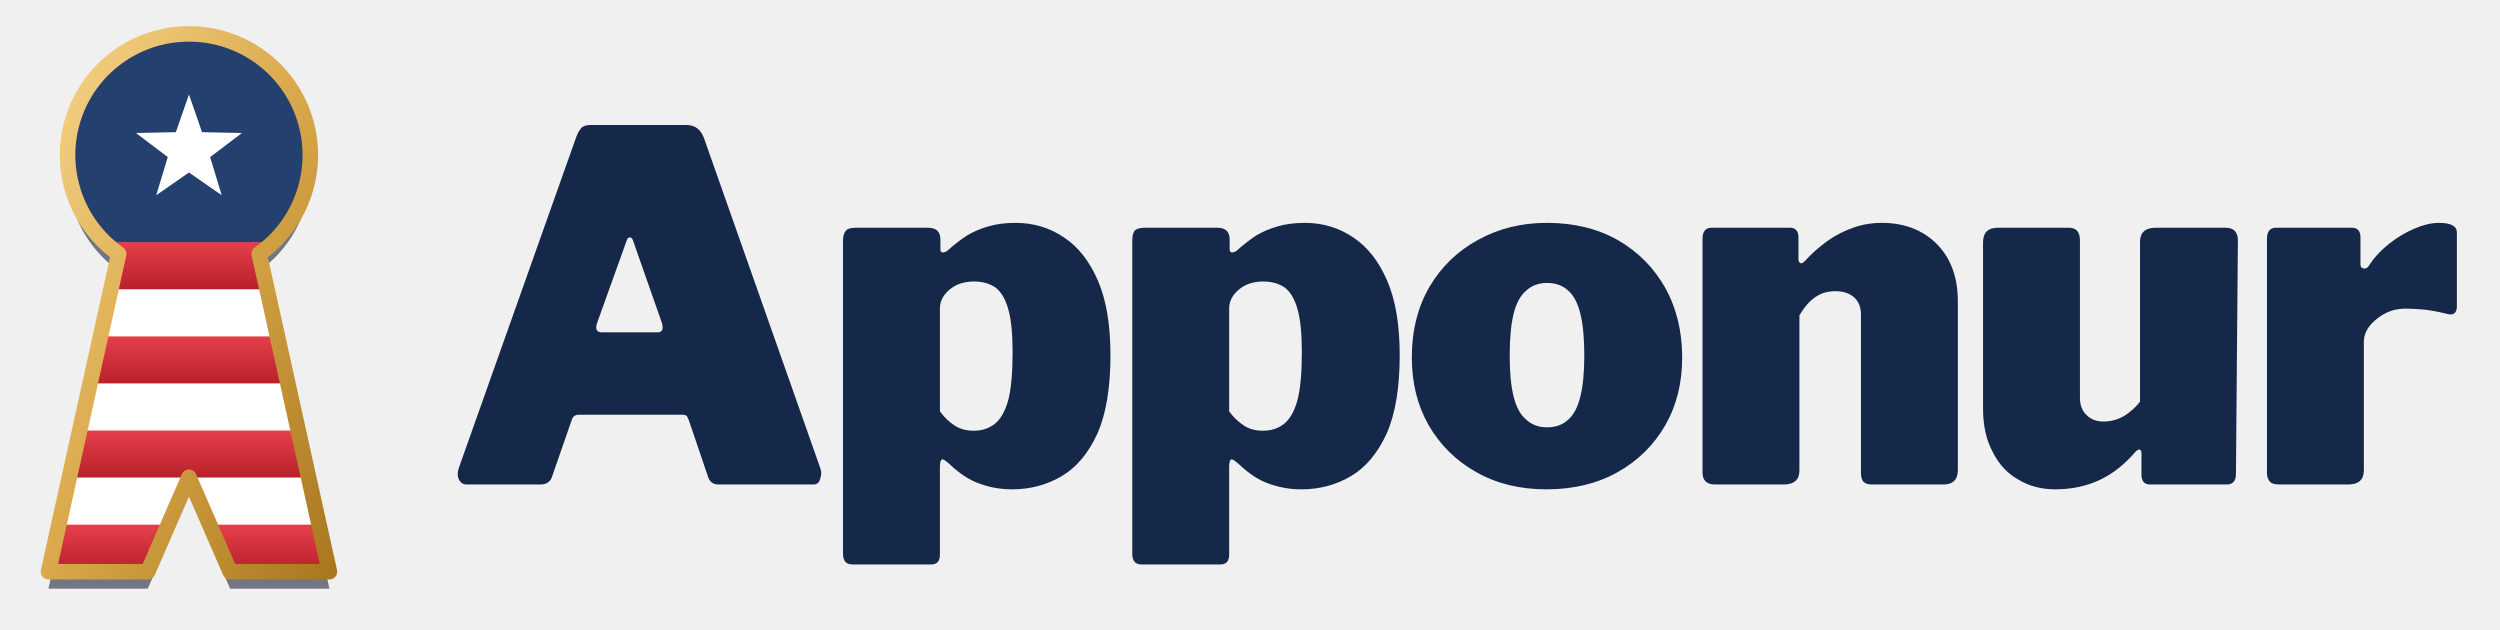
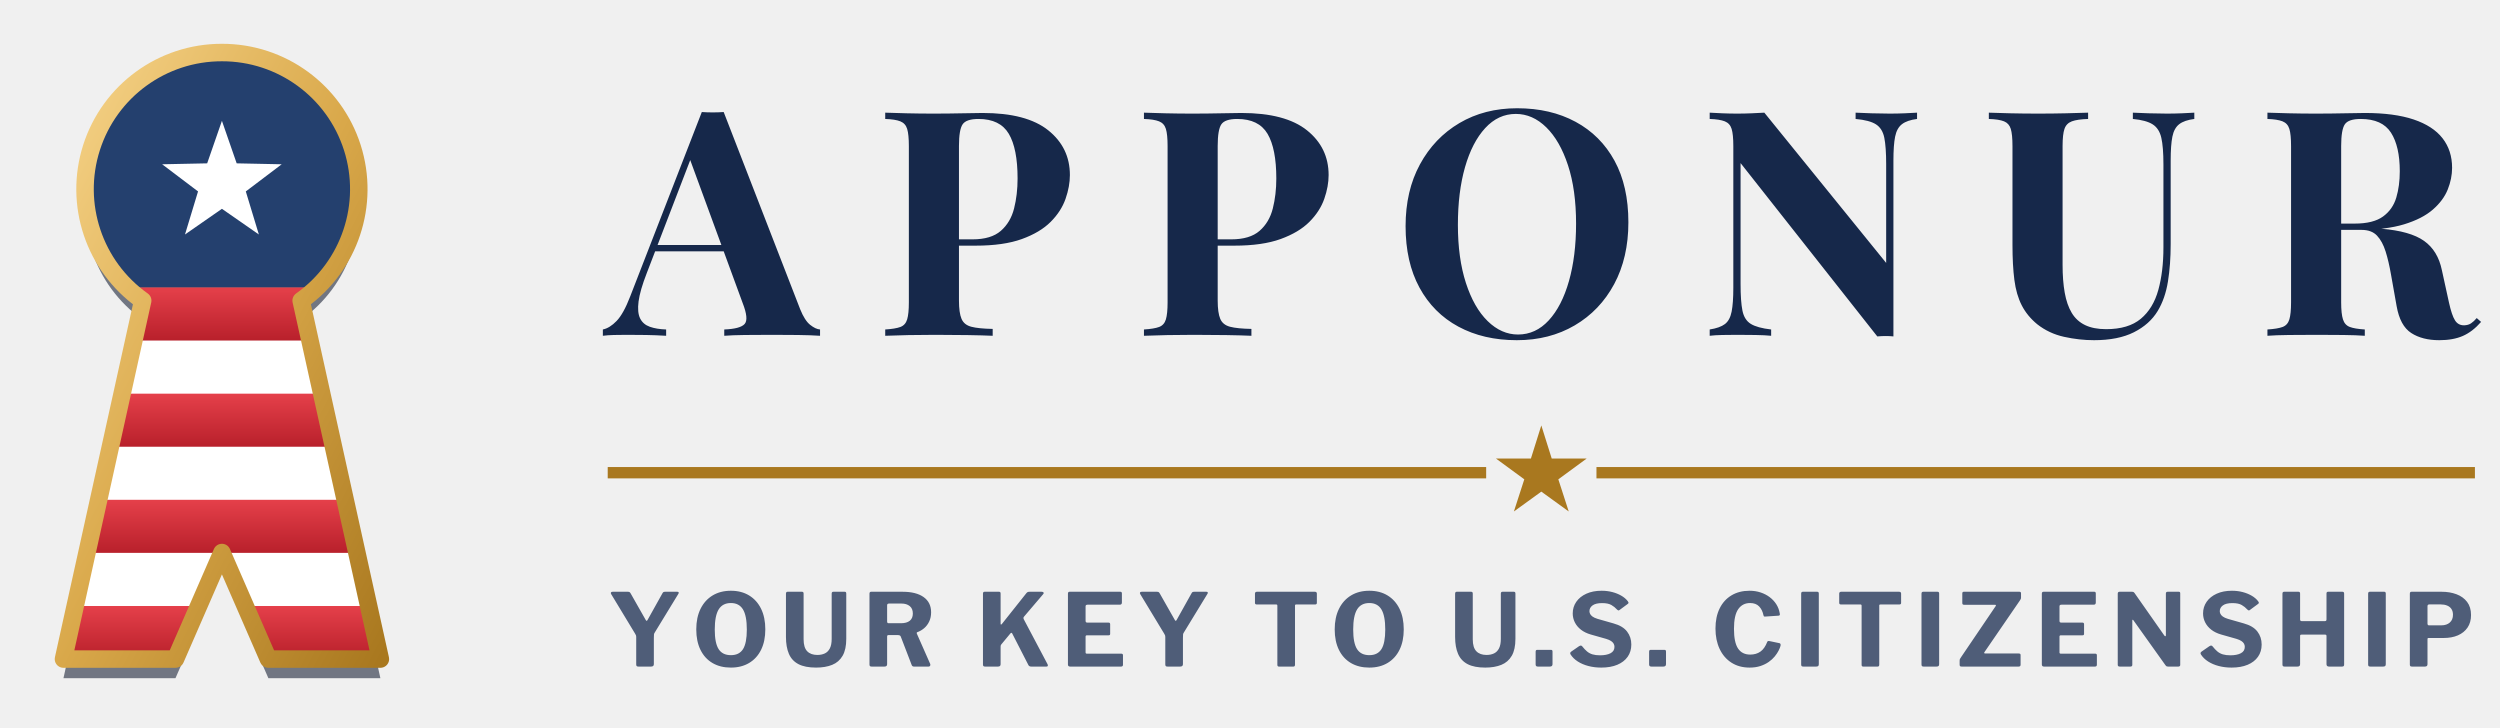
- <svg xmlns="http://www.w3.org/2000/svg" viewBox="-8 -100 516 130">
+ <svg xmlns="http://www.w3.org/2000/svg" viewBox="-8 -8 793.3 231.0">
  <defs>
    <linearGradient id="an" x1="0" y1="0" x2="0" y2="1">
      <stop offset="0" stop-color="#2C4C86" />
      <stop offset="1" stop-color="#0F1C38" />
    </linearGradient>
    <radialGradient id="abg" cx=".5" cy=".42" r=".62">
      <stop offset="0" stop-color="#3A5F9E" />
      <stop offset=".55" stop-color="#1B3260" />
      <stop offset="1" stop-color="#0F1C38" />
    </radialGradient>
    <radialGradient id="aglow" cx=".5" cy=".5" r=".5">
      <stop offset="0" stop-color="#FFE9B8" stop-opacity=".55" />
      <stop offset="1" stop-color="#FFE9B8" stop-opacity="0" />
    </radialGradient>
    <linearGradient id="ar" x1="0" y1="0" x2="0" y2="1">
      <stop offset="0" stop-color="#E5404A" />
      <stop offset="1" stop-color="#B71F2A" />
    </linearGradient>
    <linearGradient id="ag" x1="0" y1="0" x2="1" y2="1">
      <stop offset="0" stop-color="#F7D58B" />
      <stop offset=".5" stop-color="#D9A84A" />
      <stop offset="1" stop-color="#A9781F" />
    </linearGradient>
    <linearGradient id="ash" x1="0" y1="0" x2="0" y2="1">
      <stop offset="0" stop-color="#fff" stop-opacity=".16" />
      <stop offset=".55" stop-color="#fff" stop-opacity="0" />
    </linearGradient>
    <clipPath id="akh">
      <path d="M100 41a25 25 0 0 1 14.5 45.4L129 152H108.5L100 132.5 91.5 152H71L85.5 86.4A25 25 0 0 1 100 41Z" />
    </clipPath>
  </defs>
-   <g transform="translate(-69 -134) scale(1)">
+   <g transform="translate(-110.97 -62.42) scale(1.7339)">
    <path d="M100 41a25 25 0 0 1 14.5 45.4L129 152H108.5L100 132.5 91.5 152H71L85.5 86.4A25 25 0 0 1 100 41Z" fill="#0A1328" opacity=".55" transform="translate(0 3.5)" />
    <g clip-path="url(#akh)">
      <rect x="60" y="36" width="80" height="48" fill="#24406E" />
      <rect x="60" y="84.00" width="80" height="10.01" fill="url(#ar)" />
      <rect x="60" y="93.71" width="80" height="10.01" fill="#fff" />
      <rect x="60" y="103.43" width="80" height="10.01" fill="url(#ar)" />
      <rect x="60" y="113.14" width="80" height="10.01" fill="#fff" />
      <rect x="60" y="122.86" width="80" height="10.01" fill="url(#ar)" />
      <rect x="60" y="132.57" width="80" height="10.01" fill="#fff" />
      <rect x="60" y="142.29" width="80" height="10.01" fill="url(#ar)" />
      <path d="M100.00 53.50 L102.70 61.28 L110.94 61.45 L104.37 66.42 L106.76 74.30 L100.00 69.60 L93.24 74.30 L95.63 66.42 L89.06 61.45 L97.30 61.28Z" fill="#fff" />
    </g>
    <path d="M100 41a25 25 0 0 1 14.5 45.4L129 152H108.5L100 132.5 91.5 152H71L85.5 86.4A25 25 0 0 1 100 41Z" fill="none" stroke="url(#ag)" stroke-width="3.2" stroke-linejoin="round" />
  </g>
-   <path transform="translate(84 0)" fill="#16284A" d="M4.3 0Q3.2 0 2.7 -1.1Q2.2 -2.1 2.8 -3.7L27 -71.9Q27.5 -73.1 28.1 -73.7Q28.7 -74.2 30 -74.2H49.7Q52.3 -74.2 53.3 -71.5L77.3 -3.4Q77.7 -2.4 77.3 -1.2Q77 0 75.9 0H56.3Q54.6 0 54.1 -1.7L50.2 -13.2Q50 -13.7 49.8 -14.1Q49.5 -14.4 48.7 -14.4H27.5Q26.3 -14.4 26 -13.3L21.9 -1.5Q21.7 -0.9 21.2 -0.5Q20.6 0 19.5 0H4.3ZM43.7 -31.4Q45.2 -31.4 44.6 -33.4L38.6 -50.5Q38.4 -51 38 -51Q37.6 -51 37.4 -50.5L31.3 -33.5Q30.5 -31.4 32.3 -31.4ZM99.5 -53Q102.1 -53 102.1 -50.6V-48.5Q102.1 -47.9 102.6 -47.9Q103.1 -47.9 103.6 -48.3Q105.6 -50.1 107.6 -51.4Q109.6 -52.6 112.1 -53.3Q114.5 -54 117.6 -54Q123.2 -54 127.6 -51Q132 -48.1 134.6 -42.1Q137.2 -36.1 137.2 -26.7Q137.2 -16.6 134.5 -10.5Q131.7 -4.4 127.1 -1.7Q122.5 1 116.9 1Q113.5 1 110.4 -0.1Q107.3 -1.1 104.1 -4.1Q102.9 -5.2 102.5 -5.2Q102 -5.1 102 -3.6V14.5Q102 16.5 100.2 16.5H83.9Q82 16.5 82 14.3V-50.4Q82 -51.7 82.6 -52.4Q83.1 -53 84.7 -53H99.5ZM102 -15.1Q103.3 -13.3 105 -12.2Q106.6 -11.1 109 -11.1Q111.5 -11.1 113.3 -12.5Q115.1 -13.9 116.1 -17.4Q117 -20.9 117 -27.3Q117 -33.1 116.1 -36.2Q115.2 -39.4 113.4 -40.7Q111.6 -41.9 109 -41.9Q107.1 -41.9 105.5 -41.2Q103.9 -40.4 103 -39.2Q102 -37.9 102 -36.3V-15.1ZM159.2 -53Q161.8 -53 161.8 -50.6V-48.5Q161.8 -47.9 162.3 -47.9Q162.8 -47.9 163.3 -48.3Q165.3 -50.1 167.3 -51.4Q169.3 -52.6 171.8 -53.3Q174.2 -54 177.3 -54Q182.9 -54 187.3 -51Q191.7 -48.1 194.3 -42.1Q196.9 -36.1 196.9 -26.7Q196.9 -16.6 194.2 -10.5Q191.4 -4.4 186.8 -1.7Q182.2 1 176.6 1Q173.2 1 170.1 -0.1Q167 -1.1 163.8 -4.1Q162.6 -5.2 162.2 -5.2Q161.7 -5.1 161.7 -3.6V14.5Q161.7 16.5 159.9 16.5H143.6Q141.7 16.5 141.7 14.3V-50.4Q141.7 -51.7 142.2 -52.4Q142.8 -53 144.4 -53H159.2ZM161.7 -15.1Q163 -13.3 164.7 -12.2Q166.3 -11.1 168.7 -11.1Q171.2 -11.1 173 -12.5Q174.8 -13.9 175.8 -17.4Q176.7 -20.9 176.7 -27.3Q176.7 -33.1 175.8 -36.2Q174.9 -39.4 173.1 -40.7Q171.3 -41.9 168.7 -41.9Q166.8 -41.9 165.2 -41.2Q163.6 -40.4 162.7 -39.2Q161.7 -37.9 161.7 -36.3V-15.1ZM227.2 1Q219 1 212.8 -2.5Q206.5 -6 202.9 -12.2Q199.4 -18.3 199.4 -26.2Q199.4 -34.6 203.1 -40.9Q206.8 -47.1 213.1 -50.5Q219.4 -54 227.3 -54Q235.7 -54 242 -50.4Q248.2 -46.8 251.7 -40.6Q255.2 -34.3 255.2 -26.2Q255.2 -18.3 251.7 -12.2Q248.1 -6 241.8 -2.5Q235.5 1 227.2 1ZM227.3 -11.8Q230 -11.8 231.7 -13.4Q233.4 -14.9 234.2 -18.2Q235 -21.5 235 -26.6Q235 -31.9 234.2 -35.2Q233.4 -38.5 231.7 -40Q230 -41.6 227.3 -41.6Q224.7 -41.6 223 -40Q221.2 -38.5 220.4 -35.2Q219.6 -31.9 219.6 -26.6Q219.6 -21.4 220.4 -18.2Q221.2 -14.9 223 -13.4Q224.7 -11.8 227.3 -11.8ZM262 0Q259.4 0 259.4 -2.5V-50.7Q259.4 -53 261.3 -53H277.4Q279.2 -53 279.2 -51V-46.5Q279.2 -45.9 279.6 -45.7Q279.9 -45.5 280.5 -46.1Q282.6 -48.4 285.1 -50.2Q287.6 -52 290.5 -53Q293.3 -54 296.4 -54Q303.4 -54 307.8 -49.6Q312.1 -45.2 312.1 -37.8V-3Q312.1 0 309.1 0H294.4Q293.1 0 292.6 -0.6Q292.1 -1.1 292.1 -2.5V-35.1Q292.1 -37.4 290.6 -38.7Q289.2 -39.9 286.8 -39.9Q285.3 -39.9 284 -39.4Q282.6 -38.8 281.5 -37.7Q280.4 -36.6 279.4 -34.9V-2.9Q279.4 0 276.1 0H262ZM342.2 -13Q344.5 -13 346.5 -14.2Q348.4 -15.4 349.7 -17.1V-50.1Q349.7 -53 353 -53H367.3Q369.9 -53 369.9 -50.4L369.5 -2.2Q369.5 0 367.6 0H351.8Q350 0 350 -2V-6.4Q350 -7 349.7 -7.2Q349.3 -7.3 348.8 -6.8Q345.4 -2.8 341.3 -0.9Q337.2 1 332.2 1Q327.9 1 324.6 -1Q321.2 -2.9 319.3 -6.7Q317.3 -10.4 317.3 -15.7V-50Q317.3 -53 320.4 -53H335Q337.3 -53 337.3 -50.4V-17.9Q337.3 -15.6 338.7 -14.3Q340 -13 342.2 -13ZM378.5 0Q377 0 376.5 -0.6Q375.9 -1.2 375.9 -2.5V-50.7Q375.9 -53 377.8 -53H393.4Q395.2 -53 395.2 -51V-45.4Q395.2 -44.7 395.8 -44.6Q396.4 -44.4 396.9 -45.1Q398.5 -47.6 401 -49.6Q403.5 -51.6 406.3 -52.8Q409.1 -54 411.4 -54Q415.1 -54 415.1 -52V-36.8Q415.1 -34.7 413.1 -35.2Q410.8 -35.8 408.4 -36.1Q405.9 -36.3 404.5 -36.3Q402.9 -36.3 401.4 -35.8Q399.8 -35.2 398.6 -34.2Q397.3 -33.2 396.6 -32Q395.9 -30.8 395.9 -29.5V-2.9Q395.9 0 392.6 0H378.5Z" />
+   <path fill="#16284A" d="M221.639 27.55 245.919 90.15Q247.359 93.71 249.079 95.08Q250.799 96.45 252.219 96.55V98.55Q249.259 98.35 245.219 98.3Q241.179 98.25 237.019 98.25Q232.399 98.25 228.339 98.3Q224.279 98.35 221.819 98.55V96.55Q226.919 96.35 228.289 94.8Q229.659 93.25 227.659 88.15L210.619 41.69L212.459 39.07L197.219 78.69Q195.079 84.19 194.629 87.66Q194.179 91.13 195.119 93.03Q196.059 94.93 198.199 95.69Q200.339 96.45 203.379 96.55V98.55Q200.039 98.35 197.049 98.3Q194.059 98.25 190.919 98.25Q188.779 98.25 186.789 98.3Q184.799 98.35 183.299 98.55V96.55Q185.479 96.11 187.669 93.84Q189.859 91.57 191.979 86.05L214.699 27.55Q216.299 27.67 218.169 27.67Q220.039 27.67 221.639 27.55ZM228.619 69.75V71.75H198.819L199.819 69.75ZM272.899 27.75Q275.479 27.85 279.689 27.95Q283.899 28.05 288.099 28.05Q292.979 28.05 297.459 27.95Q301.939 27.85 303.799 27.85Q317.759 27.85 324.628 33.35Q331.498 38.85 331.498 47.55Q331.498 51.15 330.118 55.1Q328.738 59.05 325.398 62.4Q322.058 65.75 316.269 67.85Q310.479 69.95 301.599 69.95H291.399V67.95H300.599Q306.499 67.95 309.589 65.25Q312.679 62.55 313.789 58.15Q314.899 53.75 314.899 48.65Q314.899 39.15 312.109 34.45Q309.319 29.75 302.499 29.75Q298.619 29.75 297.459 31.45Q296.298 33.15 296.298 38.35V87.35Q296.298 91.25 297.108 93.17Q297.918 95.09 300.238 95.69Q302.558 96.29 306.998 96.37V98.55Q303.918 98.41 299.019 98.33Q294.119 98.25 288.759 98.25Q284.439 98.25 280.319 98.33Q276.199 98.41 272.899 98.55V96.55Q276.119 96.35 277.719 95.75Q279.319 95.15 279.859 93.35Q280.399 91.55 280.399 87.95V38.35Q280.399 34.65 279.859 32.9Q279.319 31.15 277.689 30.5Q276.059 29.85 272.899 29.75ZM354.999 27.75Q357.579 27.85 361.789 27.95Q365.999 28.05 370.199 28.05Q375.079 28.05 379.559 27.95Q384.039 27.85 385.899 27.85Q399.859 27.85 406.728 33.35Q413.598 38.85 413.598 47.55Q413.598 51.15 412.218 55.1Q410.838 59.05 407.498 62.4Q404.158 65.75 398.369 67.85Q392.579 69.95 383.699 69.95H373.499V67.95H382.699Q388.599 67.95 391.689 65.25Q394.779 62.55 395.889 58.15Q396.999 53.75 396.999 48.65Q396.999 39.15 394.209 34.45Q391.419 29.75 384.599 29.75Q380.719 29.75 379.559 31.45Q378.398 33.15 378.398 38.35V87.35Q378.398 91.25 379.208 93.17Q380.018 95.09 382.338 95.69Q384.658 96.29 389.098 96.37V98.55Q386.018 98.41 381.119 98.33Q376.219 98.25 370.859 98.25Q366.539 98.25 362.419 98.33Q358.299 98.41 354.999 98.55V96.55Q358.219 96.35 359.819 95.75Q361.419 95.15 361.959 93.35Q362.499 91.55 362.499 87.95V38.35Q362.499 34.65 361.959 32.9Q361.419 31.15 359.789 30.5Q358.159 29.85 354.999 29.75ZM473.422 26.35Q483.998 26.35 491.958 30.65Q499.918 34.95 504.318 43.0Q508.718 51.05 508.718 62.55Q508.718 73.75 504.21 82.15Q499.701 90.55 491.685 95.25Q483.669 99.95 473.315 99.95Q462.739 99.95 454.779 95.65Q446.819 91.35 442.419 83.25Q438.019 75.15 438.019 63.75Q438.019 52.55 442.583 44.15Q447.148 35.75 455.108 31.05Q463.068 26.35 473.422 26.35ZM472.997 28.15Q467.419 28.15 463.279 32.65Q459.139 37.15 456.878 45.05Q454.618 52.95 454.618 63.35Q454.618 73.95 457.165 81.8Q459.712 89.65 464.072 93.9Q468.432 98.15 473.699 98.15Q479.31 98.15 483.455 93.65Q487.599 89.15 489.859 81.2Q492.119 73.25 492.119 62.95Q492.119 52.25 489.558 44.45Q486.998 36.65 482.658 32.4Q478.319 28.15 472.997 28.15ZM600.319 27.75V29.75Q597.159 30.15 595.529 31.41Q593.899 32.67 593.359 35.36Q592.819 38.05 592.819 42.95V98.75Q591.679 98.63 590.409 98.63Q589.139 98.63 587.699 98.75L544.319 43.75V82.15Q544.319 87.61 544.909 90.56Q545.499 93.51 547.569 94.78Q549.639 96.05 554.019 96.55V98.55Q552.099 98.35 549.019 98.3Q545.939 98.25 543.219 98.25Q540.899 98.25 538.499 98.3Q536.099 98.35 534.519 98.55V96.55Q537.739 96.05 539.339 94.84Q540.939 93.63 541.479 90.89Q542.019 88.15 542.019 83.35V38.35Q542.019 34.65 541.479 32.9Q540.939 31.15 539.309 30.5Q537.679 29.85 534.519 29.75V27.75Q536.099 27.85 538.499 27.95Q540.899 28.05 543.219 28.05Q545.599 28.05 547.839 27.95Q550.079 27.85 551.859 27.75L590.519 75.43V44.15Q590.519 38.65 589.929 35.72Q589.339 32.79 587.299 31.47Q585.259 30.15 580.819 29.75V27.75Q582.739 27.85 585.839 27.95Q588.939 28.05 591.619 28.05Q594.039 28.05 596.409 27.95Q598.779 27.85 600.319 27.75ZM688.299 27.75V29.75Q685.139 30.15 683.509 31.41Q681.879 32.67 681.339 35.36Q680.799 38.05 680.799 42.95V69.45Q680.799 75.97 679.929 81.35Q679.059 86.73 676.699 90.65Q674.139 94.91 669.129 97.43Q664.119 99.95 656.479 99.95Q651.799 99.95 646.999 98.89Q642.199 97.83 638.479 94.91Q635.279 92.29 633.539 88.89Q631.799 85.49 631.199 80.81Q630.599 76.13 630.599 69.75V38.35Q630.599 34.65 630.059 32.9Q629.519 31.15 627.919 30.5Q626.319 29.85 623.099 29.75V27.75Q625.679 27.85 629.889 27.95Q634.099 28.05 638.779 28.05Q643.299 28.05 647.559 27.95Q651.819 27.85 654.598 27.75V29.75Q651.198 29.85 649.448 30.5Q647.698 31.15 647.098 32.9Q646.498 34.65 646.498 38.35V76.07Q646.498 81.05 647.178 84.88Q647.858 88.71 649.408 91.29Q650.958 93.87 653.649 95.16Q656.339 96.45 660.319 96.45Q667.379 96.45 671.319 93.16Q675.259 89.87 676.879 84Q678.499 78.13 678.499 70.55V44.15Q678.499 38.65 677.829 35.72Q677.159 32.79 675.099 31.47Q673.039 30.15 668.799 29.75V27.75Q670.719 27.85 673.819 27.95Q676.919 28.05 679.599 28.05Q682.019 28.05 684.389 27.95Q686.759 27.85 688.299 27.75ZM711.499 27.75Q714.079 27.85 718.289 27.95Q722.499 28.05 726.699 28.05Q731.579 28.05 736.059 27.95Q740.539 27.85 742.399 27.85Q751.759 27.85 757.889 29.91Q764.018 31.97 767.058 35.86Q770.098 39.75 770.098 45.25Q770.098 48.67 768.718 52.13Q767.338 55.59 763.998 58.5Q760.658 61.41 754.869 63.18Q749.079 64.95 740.199 64.95H730.599V62.95H739.199Q745.099 62.95 748.189 60.7Q751.279 58.45 752.389 54.7Q753.499 50.95 753.499 46.35Q753.499 38.45 750.709 34.1Q747.919 29.75 741.099 29.75Q737.219 29.75 736.059 31.45Q734.898 33.15 734.898 38.35V87.95Q734.898 91.55 735.469 93.35Q736.039 95.15 737.639 95.75Q739.239 96.35 742.399 96.55V98.55Q739.739 98.35 735.629 98.3Q731.519 98.25 727.299 98.25Q722.499 98.25 718.289 98.3Q714.079 98.35 711.499 98.55V96.55Q714.719 96.35 716.319 95.75Q717.919 95.15 718.459 93.35Q718.999 91.55 718.999 87.95V38.35Q718.999 34.65 718.459 32.9Q717.919 31.15 716.289 30.5Q714.659 29.85 711.499 29.75ZM730.399 63.25Q734.719 63.39 737.879 63.67Q741.039 63.95 743.439 64.18Q745.839 64.41 747.699 64.59Q756.799 65.33 761.188 68.43Q765.578 71.53 766.858 77.73L769.118 88.05Q769.998 92.03 771.018 93.65Q772.038 95.27 773.938 95.23Q775.218 95.19 776.098 94.61Q776.978 94.03 777.918 92.93L779.298 94.15Q776.599 97.25 773.509 98.6Q770.419 99.95 766.019 99.95Q760.639 99.95 757.119 97.66Q753.599 95.37 752.499 89.15L750.719 79.15Q749.999 74.97 748.999 71.79Q747.999 68.61 746.279 66.78Q744.559 64.95 741.399 64.95H730.599Z" />
+   <path d="M184.84 142.0H463.59M498.59 142.0H777.34" stroke="#A9781F" stroke-width="3.6" />
+   <path fill="#A9781F" d="M481.09 127.00 L484.39 137.50 L495.49 137.50 L486.49 144.10 L489.79 154.30 L481.09 148.00 L472.39 154.30 L475.69 144.10 L466.69 137.50 L477.79 137.50Z" />
+   <path fill="#4F5D78" d="M206.906 179.776Q207.248 179.776 207.346 179.952Q207.444 180.128 207.28 180.402L199.746 192.746Q199.559 193.011 199.52 193.321Q199.481 193.632 199.481 194.435V202.739Q199.481 203.52 198.591 203.52H194.586Q194.179 203.52 194.031 203.356Q193.882 203.191 193.882 202.849V194.24Q193.882 193.801 193.793 193.575Q193.704 193.349 193.517 193.052L185.937 180.525Q185.75 180.205 185.871 179.991Q185.992 179.776 186.421 179.776H191.216Q191.622 179.776 191.786 179.897Q191.951 180.018 192.138 180.338L196.874 188.684Q197.053 188.999 197.183 189.011Q197.314 189.022 197.483 188.725L202.164 180.338Q202.338 179.986 202.521 179.881Q202.703 179.776 203.087 179.776H206.906ZM223.917 203.84Q220.544 203.84 218.077 202.384Q215.609 200.928 214.274 198.206Q212.94 195.484 212.94 191.73Q212.94 187.936 214.302 185.184Q215.664 182.432 218.131 180.944Q220.599 179.456 223.926 179.456Q227.254 179.456 229.705 180.944Q232.157 182.432 233.503 185.174Q234.849 187.917 234.849 191.712Q234.849 195.466 233.514 198.181Q232.18 200.896 229.724 202.368Q227.267 203.84 223.917 203.84ZM223.936 199.897Q226.558 199.897 227.77 197.989Q228.981 196.08 228.981 191.78Q228.981 187.371 227.749 185.362Q226.517 183.354 223.926 183.354Q221.304 183.354 220.056 185.367Q218.808 187.38 218.808 191.78Q218.808 196.071 220.038 197.984Q221.267 199.897 223.936 199.897ZM260.537 194.724Q260.537 198.082 259.377 200.09Q258.217 202.098 256.069 202.969Q253.921 203.84 250.969 203.84Q247.46 203.84 245.363 202.743Q243.265 201.647 242.333 199.474Q241.4 197.301 241.4 194.13V180.402Q241.4 179.776 241.907 179.776H246.497Q246.999 179.776 246.999 180.347V194.852Q246.999 197.477 248.137 198.653Q249.274 199.828 251.375 199.828Q252.716 199.828 253.739 199.341Q254.762 198.854 255.334 197.735Q255.906 196.617 255.906 194.756V180.383Q255.906 179.776 256.412 179.776H260.053Q260.537 179.776 260.537 180.338V194.724ZM287.163 202.662Q287.295 203.004 287.147 203.262Q286.999 203.52 286.679 203.52H281.998Q281.455 203.52 281.272 202.958L277.823 193.985Q277.649 193.528 276.923 193.528H273.887Q273.663 193.528 273.583 193.658Q273.503 193.788 273.503 193.88V202.758Q273.503 203.52 272.658 203.52H268.589Q268.191 203.52 268.048 203.36Q267.904 203.2 267.904 202.867V180.392Q267.904 179.776 268.42 179.776H278.409Q282.708 179.776 285.084 181.465Q287.46 183.153 287.46 186.302Q287.46 187.935 286.856 189.211Q286.253 190.486 285.258 191.334Q284.263 192.181 283.075 192.606Q282.792 192.706 282.947 193.104L287.163 202.662ZM277.881 189.763Q279.732 189.763 280.696 188.976Q281.661 188.188 281.661 186.686Q281.661 185.111 280.665 184.315Q279.67 183.518 278.057 183.518H274.128Q273.503 183.518 273.503 184.048V189.201Q273.503 189.763 273.955 189.763H277.881ZM324.397 202.749Q324.552 203.05 324.486 203.285Q324.42 203.52 324.05 203.52H319.245Q318.556 203.52 318.323 203.018L313.168 192.963Q312.94 192.602 312.556 193.077L309.723 196.495Q309.512 196.728 309.512 197.153V202.776Q309.512 203.52 308.668 203.52H304.621Q304.21 203.52 304.062 203.365Q303.914 203.21 303.914 202.867V180.374Q303.914 179.776 304.42 179.776H309.028Q309.512 179.776 309.512 180.328V189.878Q309.512 190.188 309.629 190.193Q309.745 190.197 309.919 190.001L317.637 180.292Q317.838 180.022 318.055 179.899Q318.272 179.776 318.719 179.776H322.534Q322.968 179.776 323.132 180.004Q323.296 180.232 323.041 180.511L316.919 187.697Q316.65 188.035 316.85 188.482L324.397 202.749ZM330.878 180.392Q330.878 179.776 331.394 179.776H347.525Q347.999 179.776 347.999 180.319V183.203Q347.999 183.883 347.333 183.883H337.085Q336.477 183.883 336.477 184.399V189.014Q336.477 189.558 336.971 189.558H343.733Q344.276 189.558 344.276 190.078V193.144Q344.276 193.341 344.171 193.469Q344.066 193.596 343.792 193.596H336.925Q336.477 193.596 336.477 193.998V199.011Q336.477 199.413 336.834 199.413H347.767Q348.343 199.413 348.343 199.91V202.954Q348.343 203.196 348.203 203.358Q348.064 203.52 347.731 203.52H331.577Q330.878 203.52 330.878 202.858V180.392ZM374.796 179.776Q375.138 179.776 375.236 179.952Q375.335 180.128 375.17 180.402L367.636 192.746Q367.449 193.011 367.41 193.321Q367.371 193.632 367.371 194.435V202.739Q367.371 203.52 366.481 203.52H362.476Q362.069 203.52 361.921 203.356Q361.773 203.191 361.773 202.849V194.24Q361.773 193.801 361.684 193.575Q361.595 193.349 361.407 193.052L353.827 180.525Q353.64 180.205 353.761 179.991Q353.882 179.776 354.311 179.776H359.106Q359.512 179.776 359.677 179.897Q359.841 180.018 360.028 180.338L364.765 188.684Q364.943 188.999 365.073 189.011Q365.204 189.022 365.373 188.725L370.055 180.338Q370.228 179.986 370.411 179.881Q370.593 179.776 370.977 179.776H374.796ZM390.225 180.365Q390.225 180.1 390.376 179.938Q390.527 179.776 390.86 179.776H409.232Q409.566 179.776 409.716 179.938Q409.867 180.1 409.867 180.365V183.317Q409.867 183.815 409.292 183.815H403.296Q402.931 183.815 402.931 184.126V202.926Q402.931 203.52 402.415 203.52H397.834Q397.332 203.52 397.332 202.972V184.217Q397.332 183.815 396.989 183.815H390.824Q390.225 183.815 390.225 183.317ZM426.505 203.84Q423.132 203.84 420.665 202.384Q418.197 200.928 416.862 198.206Q415.528 195.484 415.528 191.73Q415.528 187.936 416.89 185.184Q418.252 182.432 420.719 180.944Q423.187 179.456 426.514 179.456Q429.842 179.456 432.293 180.944Q434.745 182.432 436.091 185.174Q437.437 187.917 437.437 191.712Q437.437 195.466 436.102 198.181Q434.768 200.896 432.312 202.368Q429.855 203.84 426.505 203.84ZM426.524 199.897Q429.146 199.897 430.358 197.989Q431.569 196.08 431.569 191.78Q431.569 187.371 430.337 185.362Q429.105 183.354 426.514 183.354Q423.892 183.354 422.644 185.367Q421.396 187.38 421.396 191.78Q421.396 196.071 422.626 197.984Q423.855 199.897 426.524 199.897ZM472.874 194.724Q472.874 198.082 471.714 200.09Q470.553 202.098 468.406 202.969Q466.258 203.84 463.306 203.84Q459.797 203.84 457.7 202.743Q455.602 201.647 454.67 199.474Q453.737 197.301 453.737 194.13V180.402Q453.737 179.776 454.244 179.776H458.834Q459.336 179.776 459.336 180.347V194.852Q459.336 197.477 460.473 198.653Q461.611 199.828 463.712 199.828Q465.053 199.828 466.076 199.341Q467.099 198.854 467.671 197.735Q468.243 196.617 468.243 194.756V180.383Q468.243 179.776 468.749 179.776H472.39Q472.874 179.776 472.874 180.338V194.724ZM484.646 202.758Q484.646 203.52 483.774 203.52H479.995Q479.288 203.52 479.288 202.858V198.795Q479.288 198.21 479.785 198.21H484.172Q484.646 198.21 484.646 198.745ZM505.058 185.371Q504.372 184.593 503.333 183.985Q502.294 183.376 500.37 183.376Q498.338 183.376 497.349 184.105Q496.36 184.833 496.36 185.947Q496.36 186.327 496.559 186.773Q496.758 187.22 497.321 187.639Q497.884 188.058 498.942 188.379L503.996 189.82Q506.958 190.638 508.304 192.407Q509.65 194.175 509.65 196.51Q509.65 198.759 508.489 200.408Q507.329 202.058 505.197 202.949Q503.066 203.84 500.109 203.84Q497.939 203.84 496.027 203.34Q494.115 202.839 492.666 201.907Q491.218 200.974 490.395 199.699Q490.221 199.402 490.258 199.196Q490.294 198.991 490.587 198.762L493.036 197.07Q493.429 196.819 493.671 196.853Q493.913 196.887 494.087 197.116Q494.846 198.085 495.605 198.721Q496.364 199.357 497.35 199.65Q498.336 199.942 499.722 199.942Q501.794 199.942 503.048 199.288Q504.302 198.633 504.302 197.258Q504.302 196.709 504.046 196.249Q503.79 195.788 503.224 195.408Q502.659 195.028 501.651 194.721L496.796 193.344Q494.932 192.808 493.652 191.805Q492.373 190.802 491.716 189.472Q491.058 188.143 491.058 186.663Q491.058 184.601 492.184 182.97Q493.311 181.338 495.374 180.397Q497.437 179.456 500.215 179.456Q502.015 179.456 503.607 179.87Q505.2 180.283 506.484 181.028Q507.768 181.773 508.55 182.802Q508.691 182.989 508.757 183.192Q508.824 183.395 508.55 183.614L505.862 185.6Q505.666 185.741 505.51 185.693Q505.355 185.645 505.058 185.371ZM520.656 202.758Q520.656 203.52 519.784 203.52H516.005Q515.298 203.52 515.298 202.858V198.795Q515.298 198.21 515.795 198.21H520.181Q520.656 198.21 520.656 198.745ZM547.182 179.456Q549.041 179.456 550.661 179.991Q552.281 180.526 553.554 181.485Q554.827 182.445 555.643 183.725Q556.459 185.004 556.723 186.503Q556.847 187.019 556.758 187.169Q556.669 187.32 556.381 187.366L552.06 187.653Q551.781 187.662 551.699 187.541Q551.617 187.42 551.562 187.156Q551.223 185.499 550.2 184.426Q549.176 183.354 547.337 183.354Q544.938 183.354 543.581 185.287Q542.224 187.221 542.224 191.539Q542.224 195.847 543.512 197.781Q544.801 199.714 547.388 199.714Q549.245 199.714 550.592 198.788Q551.939 197.862 552.808 195.63Q552.941 195.329 553.502 195.429L556.665 196.091Q556.797 196.123 556.938 196.274Q557.08 196.424 557.002 196.908Q556.842 197.576 556.38 198.472Q555.918 199.368 555.15 200.312Q554.382 201.255 553.244 202.052Q552.106 202.849 550.601 203.345Q549.096 203.84 547.191 203.84Q543.869 203.84 541.43 202.279Q538.992 200.718 537.674 197.923Q536.355 195.128 536.355 191.448Q536.355 187.758 537.674 185.074Q538.992 182.391 541.428 180.923Q543.864 179.456 547.182 179.456ZM568.651 179.776Q569.144 179.776 569.144 180.347V202.748Q569.144 203.178 568.943 203.349Q568.742 203.52 568.281 203.52H564.262Q563.833 203.52 563.689 203.365Q563.545 203.21 563.545 202.858V180.392Q563.545 179.776 564.061 179.776ZM575.618 180.365Q575.618 180.1 575.769 179.938Q575.92 179.776 576.253 179.776H594.625Q594.958 179.776 595.109 179.938Q595.26 180.1 595.26 180.365V183.317Q595.26 183.815 594.684 183.815H588.689Q588.324 183.815 588.324 184.126V202.926Q588.324 203.52 587.808 203.52H583.227Q582.725 203.52 582.725 202.972V184.217Q582.725 183.815 582.382 183.815H576.216Q575.618 183.815 575.618 183.317ZM606.837 179.776Q607.33 179.776 607.33 180.347V202.748Q607.33 203.178 607.129 203.349Q606.928 203.52 606.467 203.52H602.448Q602.018 203.52 601.875 203.365Q601.731 203.21 601.731 202.858V180.392Q601.731 179.776 602.247 179.776ZM614.499 203.52Q614.12 203.52 613.976 203.392Q613.832 203.264 613.832 202.886V201.722Q613.832 201.311 613.926 201.108Q614.019 200.904 614.375 200.402L625.262 184.335Q625.526 183.906 625.02 183.906H615.243Q614.909 183.906 614.793 183.767Q614.677 183.628 614.677 183.294V180.31Q614.677 179.776 615.142 179.776H632.822Q633.311 179.776 633.311 180.287V181.606Q633.311 181.894 633.217 182.095Q633.123 182.296 632.877 182.652L621.68 198.974Q621.548 199.194 621.667 199.28Q621.785 199.367 621.972 199.367H632.617Q633.174 199.367 633.174 199.846V202.954Q633.174 203.187 633.035 203.353Q632.895 203.52 632.562 203.52H614.499ZM639.917 180.392Q639.917 179.776 640.433 179.776H656.563Q657.038 179.776 657.038 180.319V183.203Q657.038 183.883 656.371 183.883H646.123Q645.516 183.883 645.516 184.399V189.014Q645.516 189.558 646.009 189.558H652.771Q653.315 189.558 653.315 190.078V193.144Q653.315 193.341 653.21 193.469Q653.105 193.596 652.831 193.596H645.963Q645.516 193.596 645.516 193.998V199.011Q645.516 199.413 645.872 199.413H656.806Q657.381 199.413 657.381 199.91V202.954Q657.381 203.196 657.242 203.358Q657.102 203.52 656.769 203.52H640.615Q639.917 203.52 639.917 202.858V180.392ZM683.405 179.776Q683.83 179.776 683.83 180.256V203.018Q683.83 203.246 683.663 203.383Q683.496 203.52 683.222 203.52H679.961Q679.723 203.52 679.556 203.458Q679.389 203.397 679.17 203.123L668.963 188.813Q668.826 188.626 668.725 188.658Q668.624 188.69 668.624 188.859V202.936Q668.647 203.52 667.985 203.52H664.654Q664.002 203.52 664.002 202.972V180.392Q664.002 179.776 664.586 179.776H668.468Q668.82 179.776 668.995 179.865Q669.171 179.954 669.381 180.251L678.781 193.662Q678.987 193.931 679.131 193.897Q679.275 193.863 679.275 193.552V180.338Q679.275 179.776 679.85 179.776ZM705.075 185.371Q704.389 184.593 703.35 183.985Q702.311 183.376 700.386 183.376Q698.355 183.376 697.366 184.105Q696.377 184.833 696.377 185.947Q696.377 186.327 696.576 186.773Q696.775 187.22 697.338 187.639Q697.901 188.058 698.959 188.379L704.013 189.82Q706.975 190.638 708.321 192.407Q709.667 194.175 709.667 196.51Q709.667 198.759 708.506 200.408Q707.346 202.058 705.214 202.949Q703.082 203.84 700.126 203.84Q697.956 203.84 696.044 203.34Q694.132 202.839 692.683 201.907Q691.235 200.974 690.412 199.699Q690.238 199.402 690.275 199.196Q690.311 198.991 690.604 198.762L693.053 197.07Q693.446 196.819 693.688 196.853Q693.93 196.887 694.104 197.116Q694.863 198.085 695.622 198.721Q696.381 199.357 697.367 199.65Q698.352 199.942 699.738 199.942Q701.811 199.942 703.065 199.288Q704.319 198.633 704.319 197.258Q704.319 196.709 704.063 196.249Q703.806 195.788 703.241 195.408Q702.676 195.028 701.668 194.721L696.813 193.344Q694.948 192.808 693.669 191.805Q692.39 190.802 691.732 189.472Q691.075 188.143 691.075 186.663Q691.075 184.601 692.201 182.97Q693.328 181.338 695.391 180.397Q697.454 179.456 700.232 179.456Q702.032 179.456 703.624 179.87Q705.217 180.283 706.501 181.028Q707.785 181.773 708.567 182.802Q708.708 182.989 708.774 183.192Q708.841 183.395 708.567 183.614L705.879 185.6Q705.682 185.741 705.527 185.693Q705.372 185.645 705.075 185.371ZM722.286 193.381Q721.866 193.381 721.866 193.778V202.776Q721.866 203.52 721.022 203.52H716.966Q716.555 203.52 716.411 203.36Q716.267 203.2 716.267 202.858V180.392Q716.267 179.776 716.783 179.776H721.373Q721.866 179.776 721.866 180.347V188.553Q721.866 189.092 722.359 189.092H729.759Q730.243 189.092 730.243 188.562V180.338Q730.243 179.776 730.727 179.776H735.326Q735.842 179.776 735.842 180.392V202.858Q735.842 203.2 735.698 203.36Q735.555 203.52 735.144 203.52H731.088Q730.243 203.52 730.243 202.776V193.788Q730.243 193.381 729.814 193.381ZM748.562 179.776Q749.055 179.776 749.055 180.347V202.748Q749.055 203.178 748.854 203.349Q748.654 203.52 748.192 203.52H744.173Q743.744 203.52 743.6 203.365Q743.456 203.21 743.456 202.858V180.392Q743.456 179.776 743.972 179.776ZM776.108 187.175Q776.108 189.52 775.002 191.141Q773.896 192.761 771.956 193.604Q770.015 194.447 767.446 194.447H762.639Q762.292 194.447 762.292 194.78V202.776Q762.292 203.52 761.466 203.52H757.359Q756.981 203.52 756.837 203.365Q756.693 203.21 756.693 202.876V180.392Q756.693 179.776 757.209 179.776H766.798Q769.386 179.776 771.499 180.569Q773.613 181.362 774.861 183Q776.108 184.638 776.108 187.175ZM770.377 187.079Q770.377 185.962 769.882 185.231Q769.388 184.501 768.504 184.147Q767.62 183.792 766.47 183.792H762.899Q762.292 183.792 762.292 184.345V189.837Q762.292 190.431 762.744 190.431H766.671Q768.375 190.431 769.376 189.543Q770.377 188.655 770.377 187.079Z" />
</svg>
